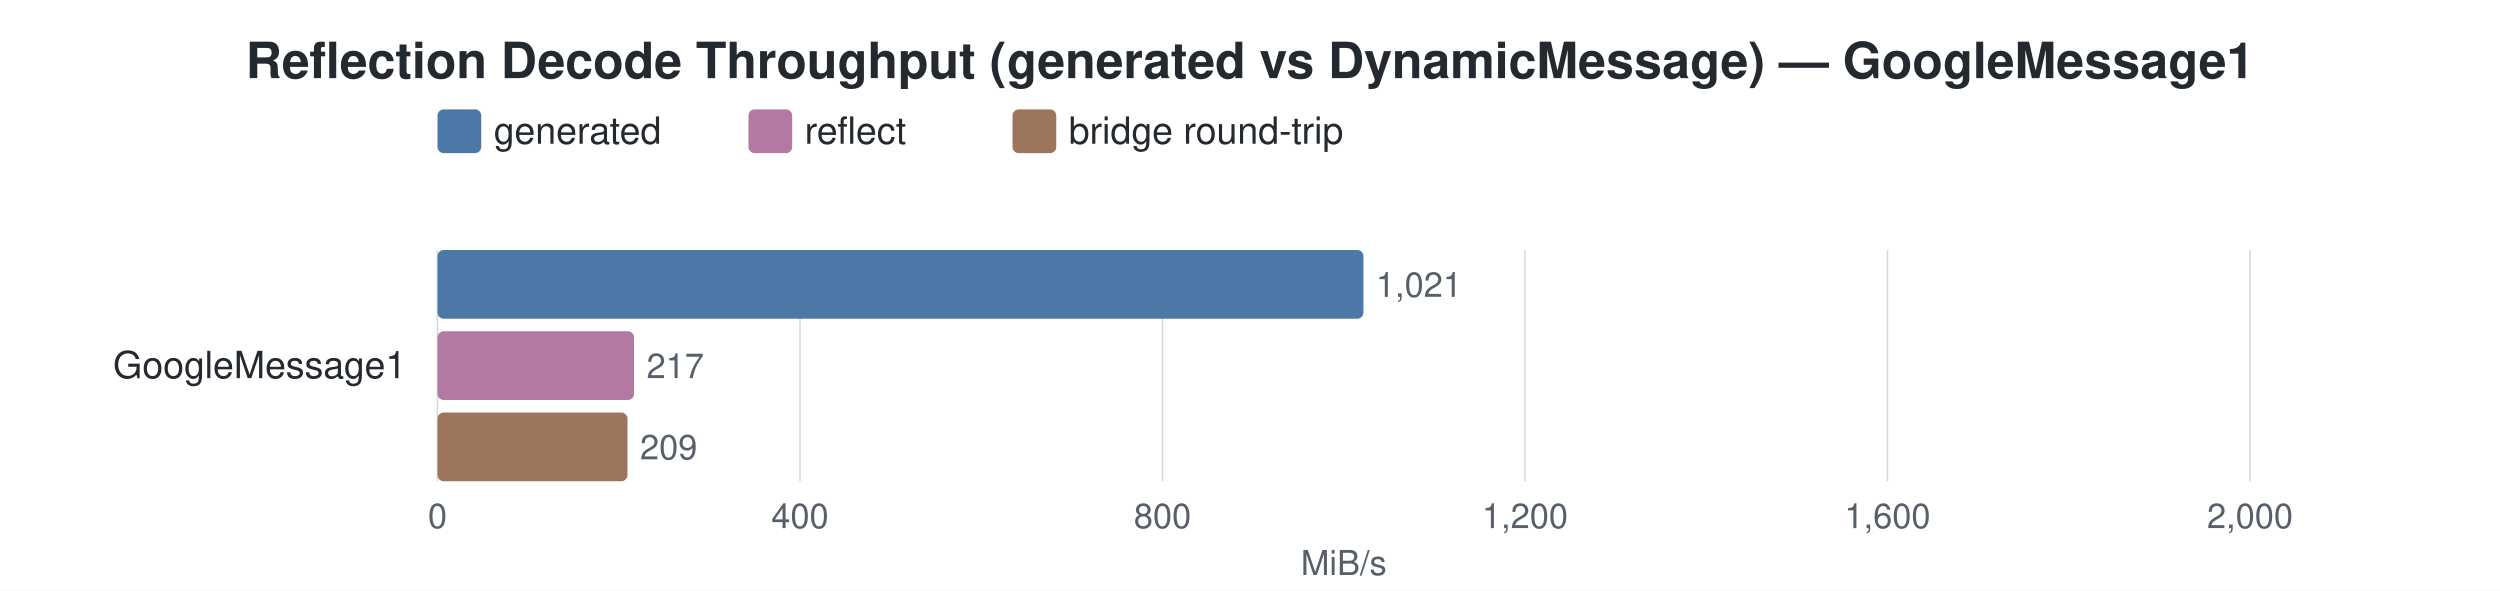
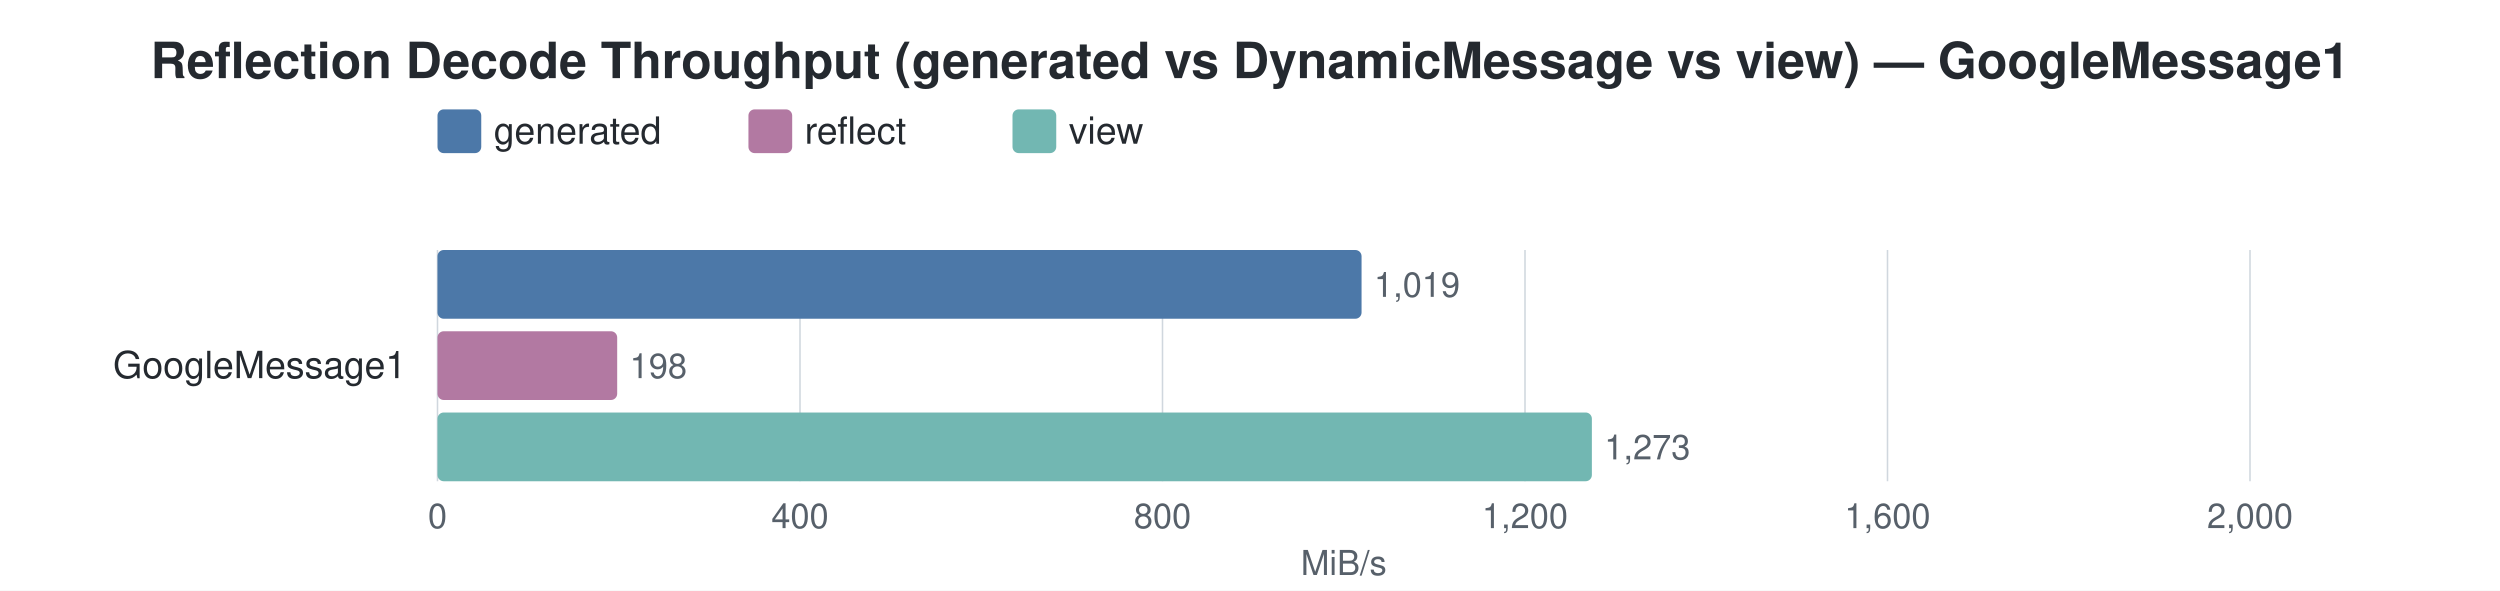
<svg xmlns="http://www.w3.org/2000/svg" width="800" height="189" viewBox="0 0 800 189">
  <style>
    text { font-family: -apple-system, BlinkMacSystemFont, "Segoe UI", Helvetica, Arial, sans-serif; }
    .title { font-size: 16px; font-weight: 600; fill: #24292f; }
    .label { font-size: 12px; fill: #24292f; }
    .value { font-size: 11px; fill: #57606a; }
    .axis-label { font-size: 11px; fill: #57606a; }
    .legend-text { font-size: 12px; fill: #24292f; }
    .grid { stroke: #d0d7de; stroke-width: 0.5; }
  </style>
  <rect width="100%" height="100%" fill="white" />
-   <text x="400.0" y="25" text-anchor="middle" class="title">Reflection Decode Throughput (generated vs DynamicMessage) — GoogleMessage1</text>
+   <text x="400.0" y="25" text-anchor="middle" class="title">Reflection Decode Throughput (generated vs DynamicMessage vs view) — GoogleMessage1</text>
  <rect x="140" y="35" width="14" height="14" rx="2" fill="#4C78A8" />
  <text x="158" y="46" class="legend-text">generated</text>
  <rect x="239.5" y="35" width="14" height="14" rx="2" fill="#B279A2" />
  <text x="257.5" y="46" class="legend-text">reflect</text>
-   <rect x="324.0" y="35" width="14" height="14" rx="2" fill="#9D755D" />
-   <text x="342.0" y="46" class="legend-text">bridge round-trip</text>
+   <rect x="324.0" y="35" width="14" height="14" rx="2" fill="#72B7B2" />
+   <text x="342.0" y="46" class="legend-text">view</text>
  <line x1="140.0" y1="80" x2="140.0" y2="154" class="grid" />
  <text x="140.0" y="169" text-anchor="middle" class="axis-label">0</text>
  <line x1="256.0" y1="80" x2="256.0" y2="154" class="grid" />
  <text x="256.0" y="169" text-anchor="middle" class="axis-label">400</text>
  <line x1="372.0" y1="80" x2="372.0" y2="154" class="grid" />
  <text x="372.0" y="169" text-anchor="middle" class="axis-label">800</text>
  <line x1="488.0" y1="80" x2="488.0" y2="154" class="grid" />
  <text x="488.0" y="169" text-anchor="middle" class="axis-label">1,200</text>
  <line x1="604.0" y1="80" x2="604.0" y2="154" class="grid" />
  <text x="604.0" y="169" text-anchor="middle" class="axis-label">1,600</text>
  <line x1="720.0" y1="80" x2="720.0" y2="154" class="grid" />
  <text x="720.0" y="169" text-anchor="middle" class="axis-label">2,000</text>
  <text x="430.0" y="184" text-anchor="middle" class="axis-label">MiB/s</text>
  <text x="130" y="121.0" text-anchor="end" class="label">GoogleMessage1</text>
-   <rect x="140" y="80.0" width="296.3" height="22" rx="2" fill="#4C78A8" />
-   <text x="440.3" y="95.0" class="value">1,021</text>
-   <rect x="140" y="106.0" width="62.9" height="22" rx="2" fill="#B279A2" />
-   <text x="206.9" y="121.0" class="value">217</text>
-   <rect x="140" y="132.0" width="60.8" height="22" rx="2" fill="#9D755D" />
-   <text x="204.8" y="147.0" class="value">209</text>
+   <rect x="140" y="80.0" width="295.7" height="22" rx="2" fill="#4C78A8" />
+   <text x="439.7" y="95.0" class="value">1,019</text>
+   <rect x="140" y="106.0" width="57.5" height="22" rx="2" fill="#B279A2" />
+   <text x="201.5" y="121.0" class="value">198</text>
+   <rect x="140" y="132.0" width="369.4" height="22" rx="2" fill="#72B7B2" />
+   <text x="513.4" y="147.0" class="value">1,273</text>
</svg>
